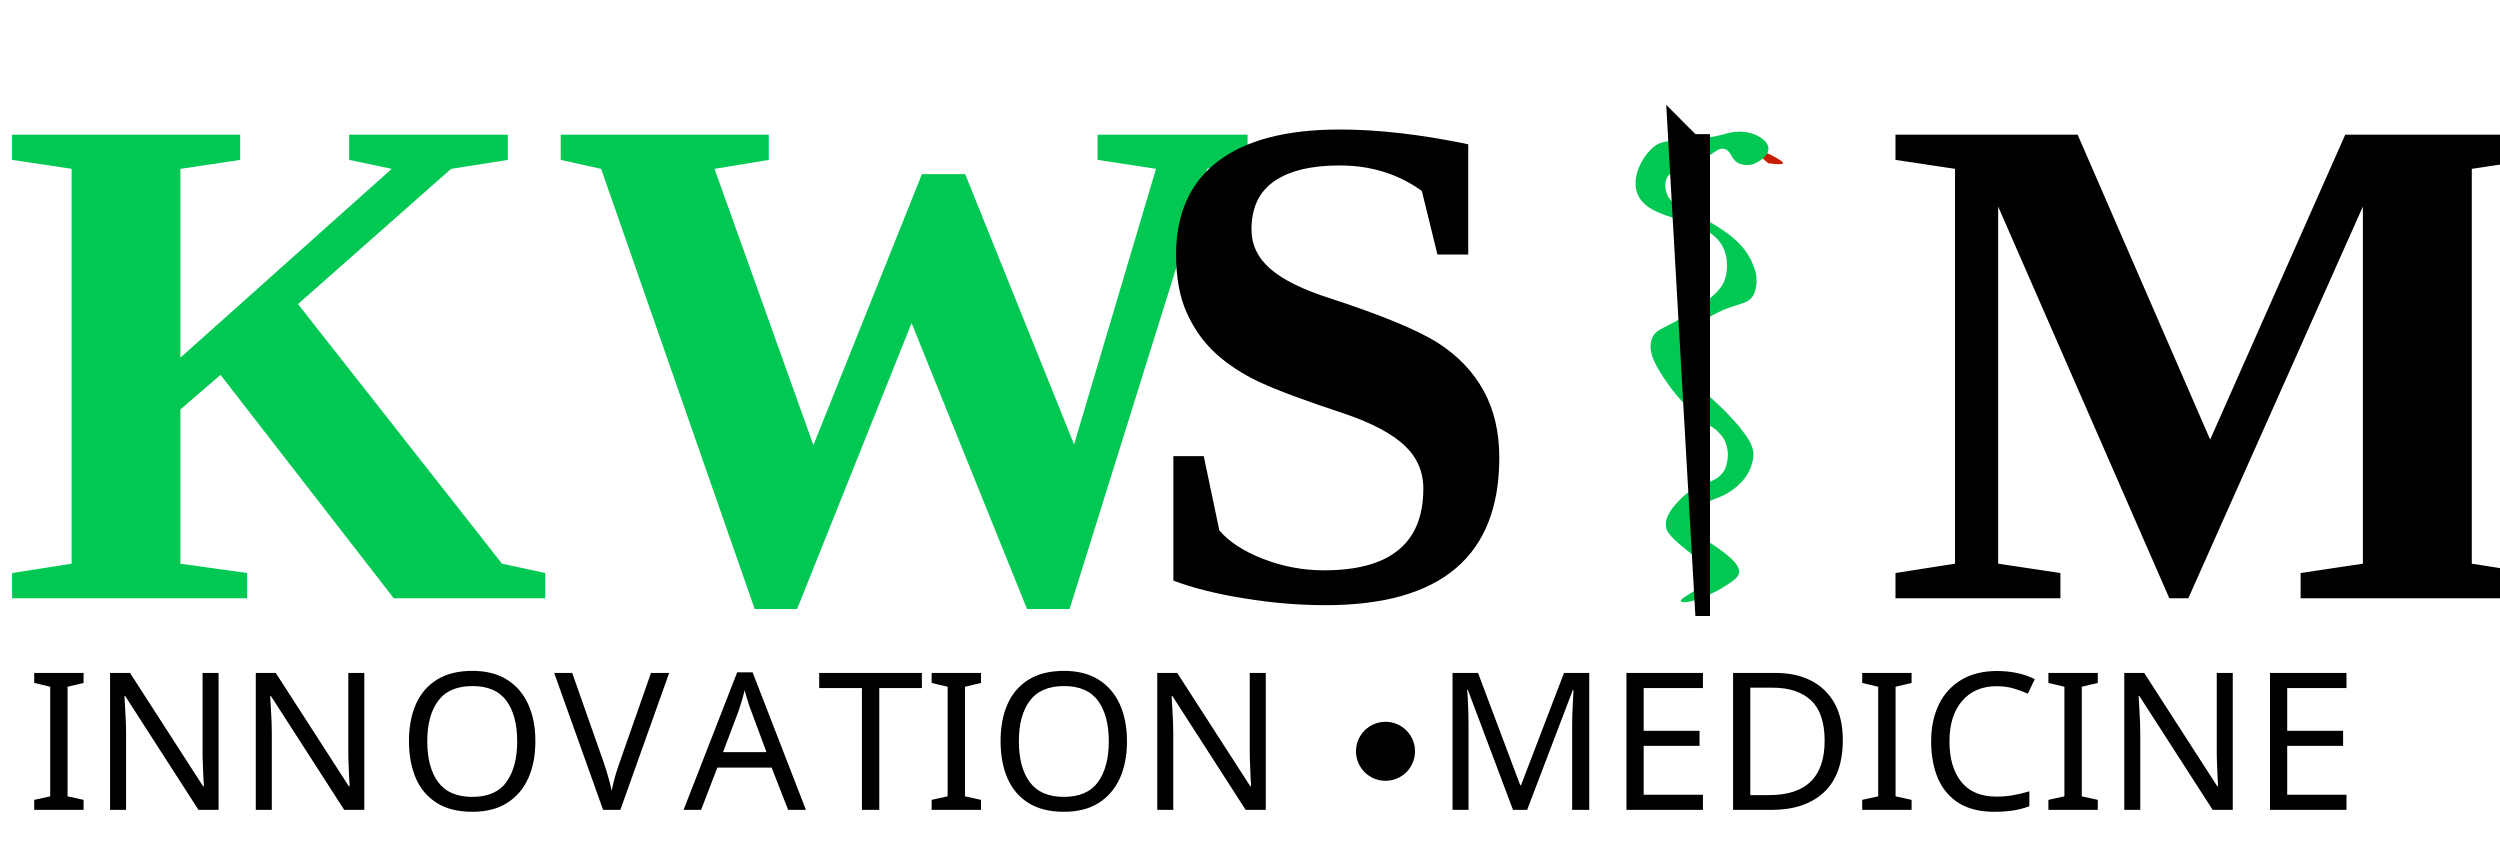
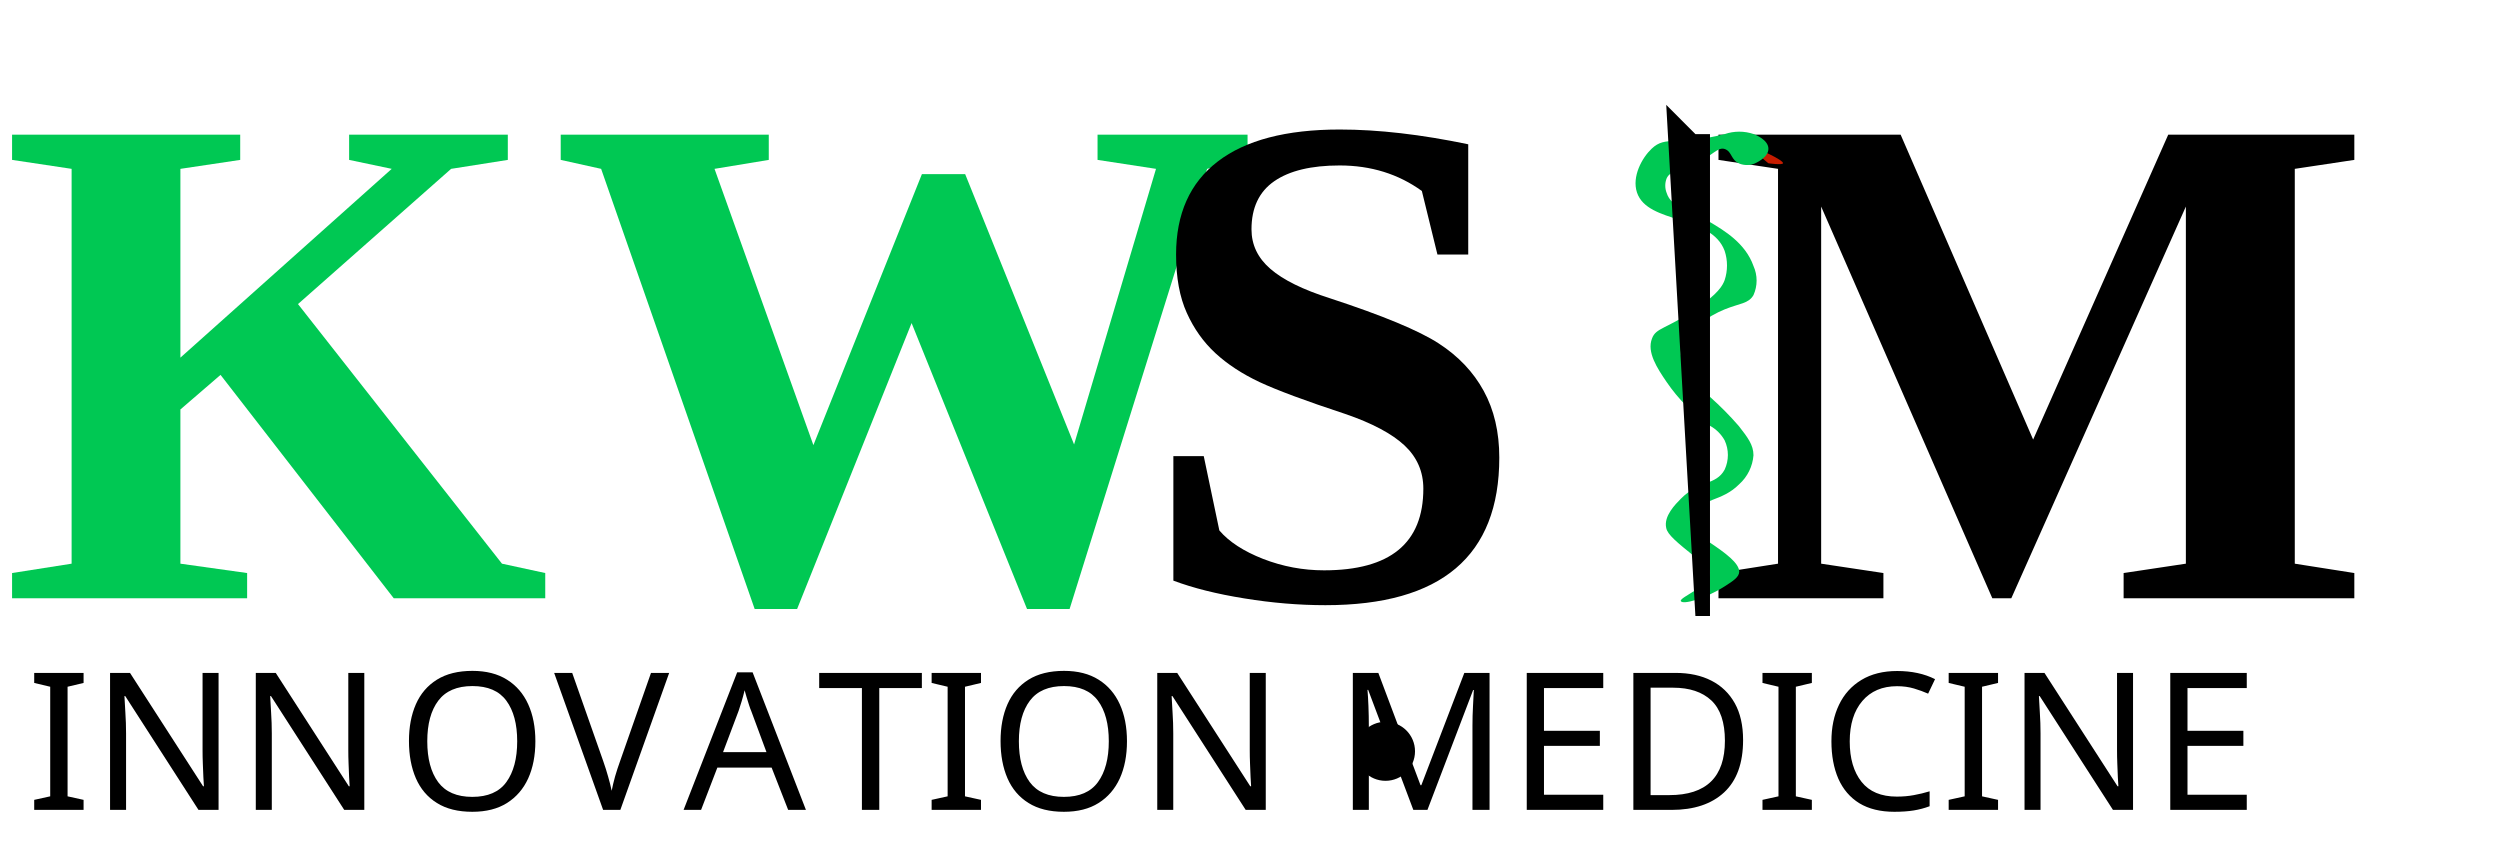
<svg xmlns="http://www.w3.org/2000/svg" viewBox="0 0 288 99.11">
  <defs>
-     <style>.cls-1{font-size:81.56px;font-family:Exo2-Bold, Exo 2;font-weight:700;}.cls-2{fill:#00c853;}.cls-3{font-size:22.09px;font-family:Montserrat-Medium, Montserrat;}.cls-4{letter-spacing:-0.02em;}.cls-5{letter-spacing:-0.04em;}.cls-6{letter-spacing:-0.03em;}.cls-7{fill:#c61c00;}</style>
+     <style>.cls-1{font-size:81.56px;font-family:Exo2-Bold,Exo 2;font-weight:700}.cls-2{fill:#00c853}.cls-3{font-size:22.09px;font-family:Montserrat-Medium,Montserrat}.cls-4{letter-spacing:-.02em}.cls-5{letter-spacing:-.04em}.cls-6{letter-spacing:-.03em}.cls-7{fill:#c61c00}</style>
  </defs>
  <g id="Layer_2" data-name="Layer 2">
    <g id="Layer_2-2" data-name="Layer 2">
      <text class="cls-1" transform="translate(0 68.92)">
        <tspan class="cls-2">KW</tspan>
-         <tspan x="130.83" y="0" xml:space="preserve">S  M</tspan>
+         <tspan x="130.83" y="0" xml:space="preserve">S M</tspan>
      </text>
-       <text class="cls-3" transform="translate(3.05 93.3)">INN<tspan class="cls-4" x="42.72" y="0">O</tspan>
-         <tspan class="cls-5" x="60.79" y="0">V</tspan>
-         <tspan class="cls-6" x="75.7" y="0">A</tspan>
-         <tspan x="91.1" y="0" xml:space="preserve">TION   MEDICINE</tspan>
+       <text class="cls-3" transform="translate(3.05 93.3)">INN<tspan x="42.72" y="0" class="cls-4">O</tspan>
+         <tspan x="60.79" y="0" class="cls-5">V</tspan>
+         <tspan x="75.7" y="0" class="cls-6">A</tspan>
+         <tspan x="91.1" y="0" xml:space="preserve">TION MEDICINE</tspan>
      </text>
      <circle cx="159.61" cy="86.55" r="3.4" />
-       <path class="cls-7" d="M205.4,18.81c-.08.23-1.68,0-1.68,0s-1.81-1.46-1.68-1.68S205.53,18.46,205.4,18.81Z" />
-       <path class="cls-2" d="M203.72,17.13c0-1-1.45-1.59-1.68-1.68a5.14,5.14,0,0,0-3.36,0c-5.57,1.41-6.75.1-8.41,1.68-1.11,1.05-2.3,3.21-1.69,5.05,1.24,3.68,8.54,2.51,10.1,6.72a5.38,5.38,0,0,1,0,3.37c-.23.62-.73,1.57-3.37,3.36-3.38,2.31-4.55,2.11-5,3.37-.62,1.57.61,3.43,1.68,5a19.67,19.67,0,0,0,5,5.05,4.31,4.31,0,0,1,1.69,1.68,4,4,0,0,1,0,3.37c-1,1.84-2.92,1.2-5.05,3.36-.62.63-2,2-1.68,3.37.15.76,1.22,1.64,3.36,3.36,1.31,1,1.63,1.24,1.68,1.68.19,1.61-3.55,2.92-3.36,3.37s2.75-.23,5.05-1.69c1-.64,1.65-1.06,1.68-1.68,0-1-1.58-2.15-3.37-3.36-.75-.52-1.39-.89-1.68-1.68a2.72,2.72,0,0,1,0-1.69c.63-1.76,3-1.29,5.05-3.36A5,5,0,0,0,202,52.45c0-1.2-.67-2.06-1.68-3.36A36.32,36.32,0,0,0,197,45.73,17,17,0,0,1,195.31,44c-.79-1-1.69-2.13-1.68-3.36,0-2.31,3.27-4.28,5.05-5S201.41,35,202,34a4.09,4.09,0,0,0,0-3.36c-.92-2.62-3.38-4.09-5-5.05-2.67-1.55-4.47-1.7-5-3.36a2.3,2.3,0,0,1,0-1.69c.44-.93,1.46-.76,3.36-1.68s2.55-2,3.37-1.68.65,1.26,1.68,1.68a2.41,2.41,0,0,0,1.68,0C202.68,18.6,203.73,18,203.72,17.13Z" />
+       <path d="M205.4,18.81c-.08.23-1.68,0-1.68,0s-1.81-1.46-1.68-1.68S205.53,18.46,205.4,18.81Z" class="cls-7" />
+       <path d="M203.72,17.13c0-1-1.45-1.59-1.68-1.68a5.14,5.14,0,0,0-3.36,0c-5.57,1.41-6.75.1-8.41,1.68-1.11,1.05-2.3,3.21-1.69,5.05,1.24,3.68,8.54,2.51,10.1,6.72a5.38,5.38,0,0,1,0,3.37c-.23.62-.73,1.57-3.37,3.36-3.38,2.31-4.55,2.11-5,3.37-.62,1.57.61,3.43,1.68,5a19.67,19.67,0,0,0,5,5.05,4.31,4.31,0,0,1,1.69,1.68,4,4,0,0,1,0,3.37c-1,1.84-2.92,1.2-5.05,3.36-.62.63-2,2-1.68,3.37.15.76,1.22,1.64,3.36,3.36,1.31,1,1.63,1.24,1.68,1.68.19,1.61-3.55,2.92-3.36,3.37s2.75-.23,5.05-1.69c1-.64,1.65-1.06,1.68-1.68,0-1-1.58-2.15-3.37-3.36-.75-.52-1.39-.89-1.68-1.68a2.72,2.72,0,0,1,0-1.69c.63-1.76,3-1.29,5.05-3.36A5,5,0,0,0,202,52.45c0-1.2-.67-2.06-1.68-3.36A36.32,36.32,0,0,0,197,45.73,17,17,0,0,1,195.31,44c-.79-1-1.69-2.13-1.68-3.36,0-2.31,3.27-4.28,5.05-5S201.41,35,202,34a4.09,4.09,0,0,0,0-3.36c-.92-2.62-3.38-4.09-5-5.05-2.67-1.55-4.47-1.7-5-3.36a2.3,2.3,0,0,1,0-1.69c.44-.93,1.46-.76,3.36-1.68s2.55-2,3.37-1.68.65,1.26,1.68,1.68a2.41,2.41,0,0,0,1.68,0C202.68,18.6,203.73,18,203.72,17.13Z" class="cls-2" />
      <polygon points="191.95 12.08 192.85 27.94 195.31 70.96 196.99 70.96 196.99 15.45 195.31 15.45 191.95 12.08" />
    </g>
  </g>
</svg>
